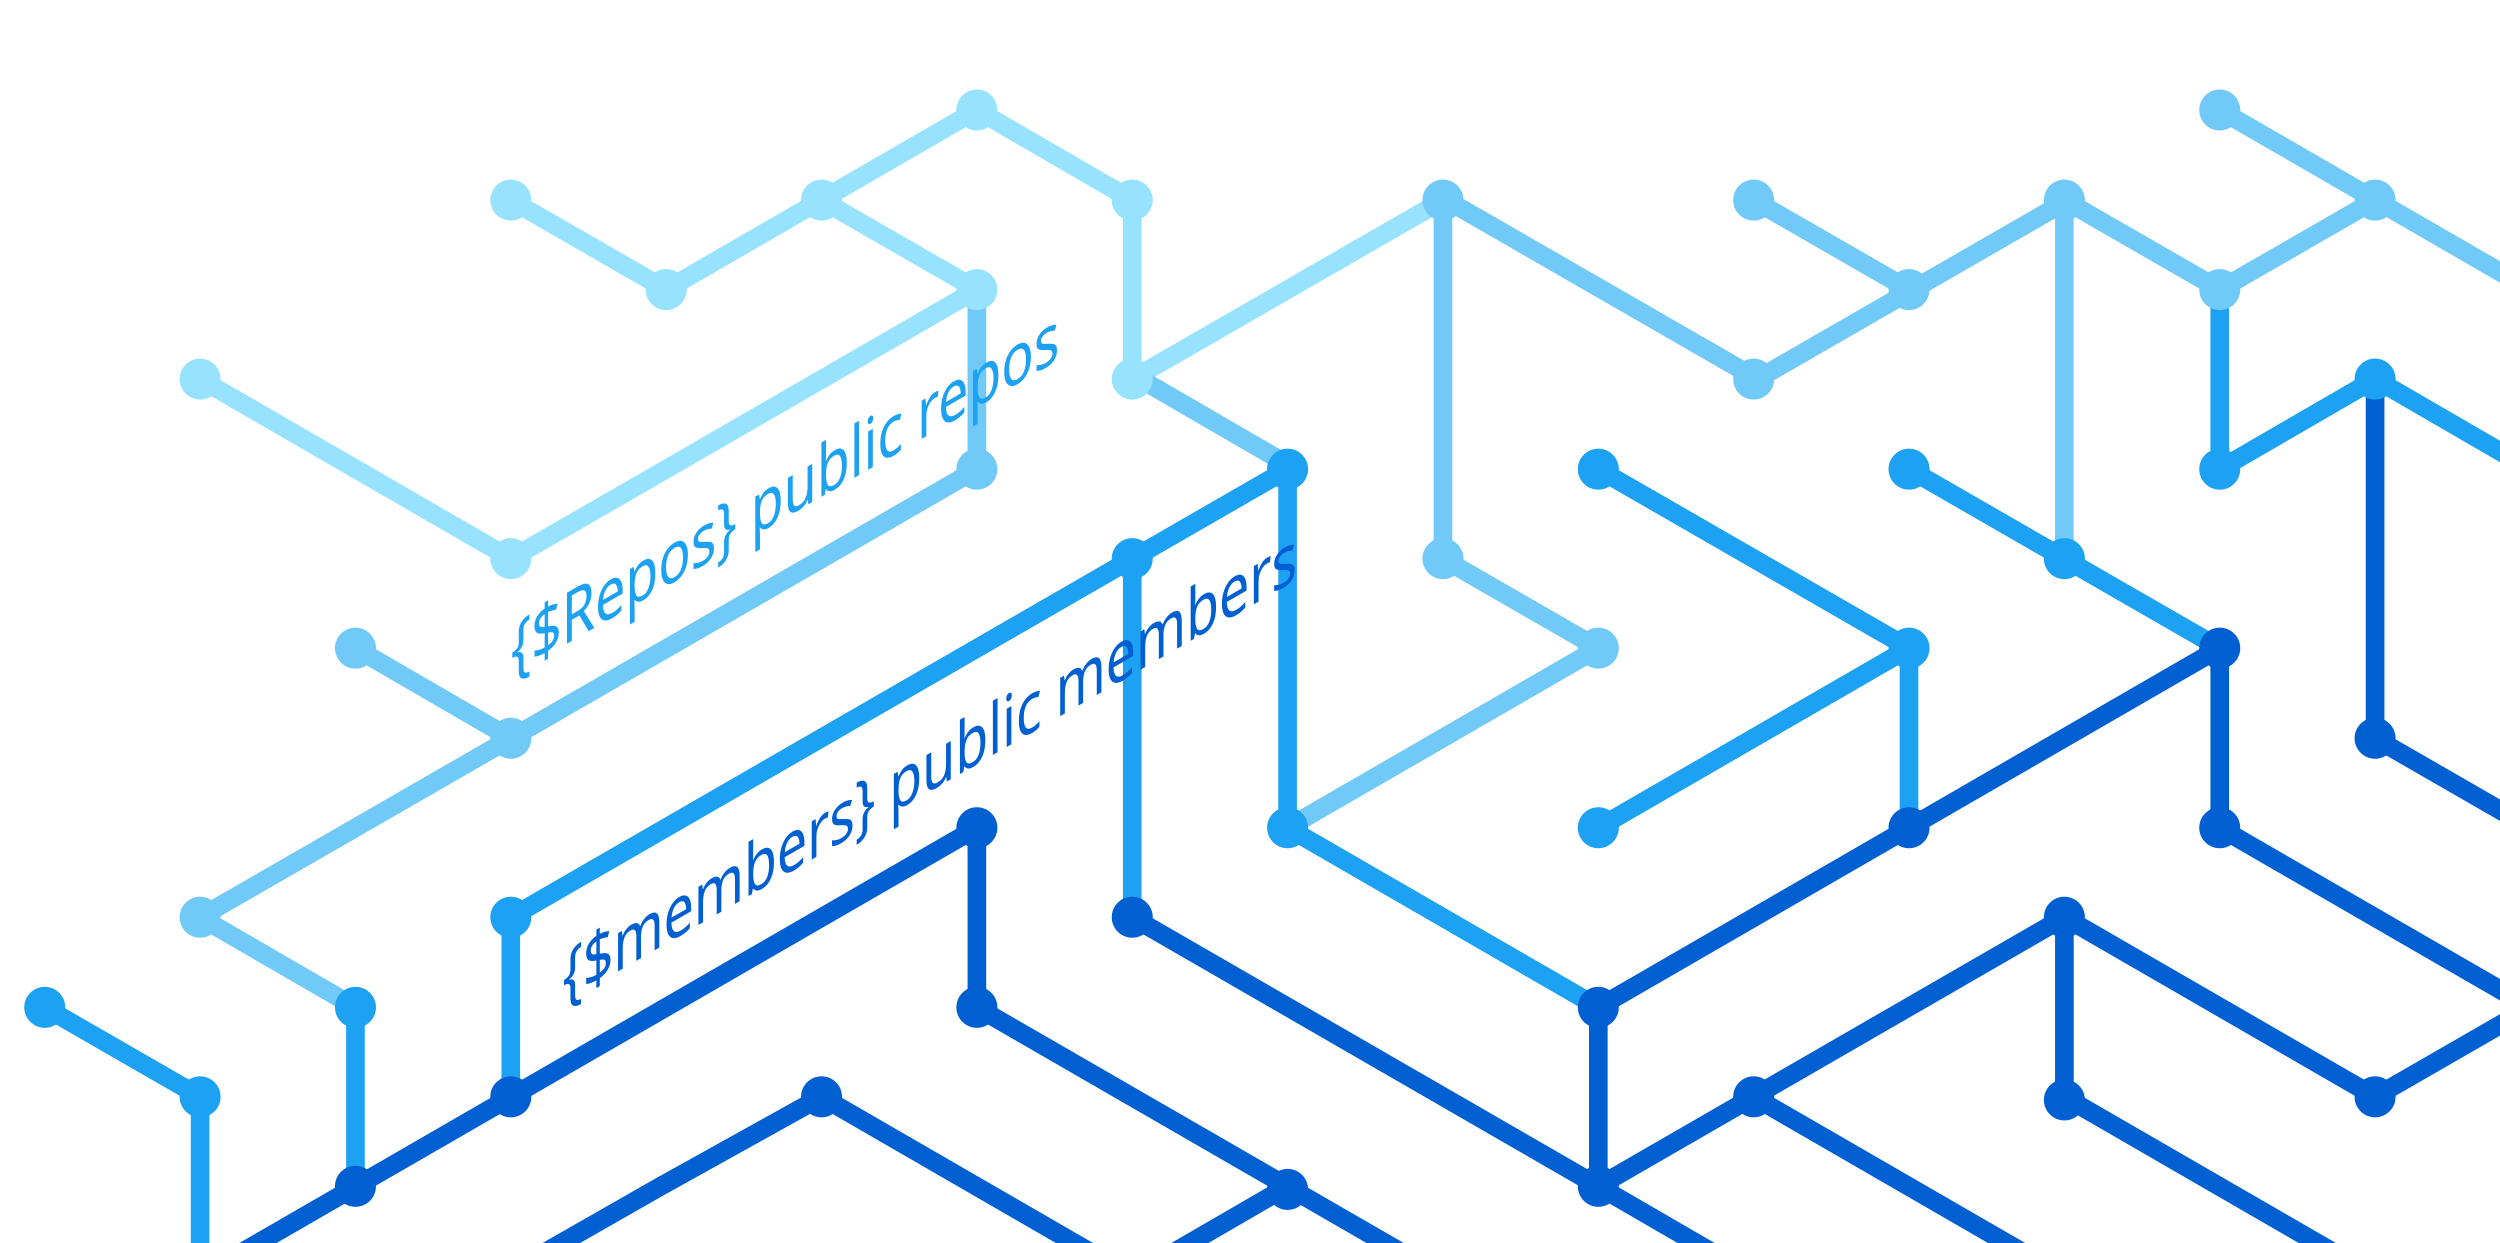
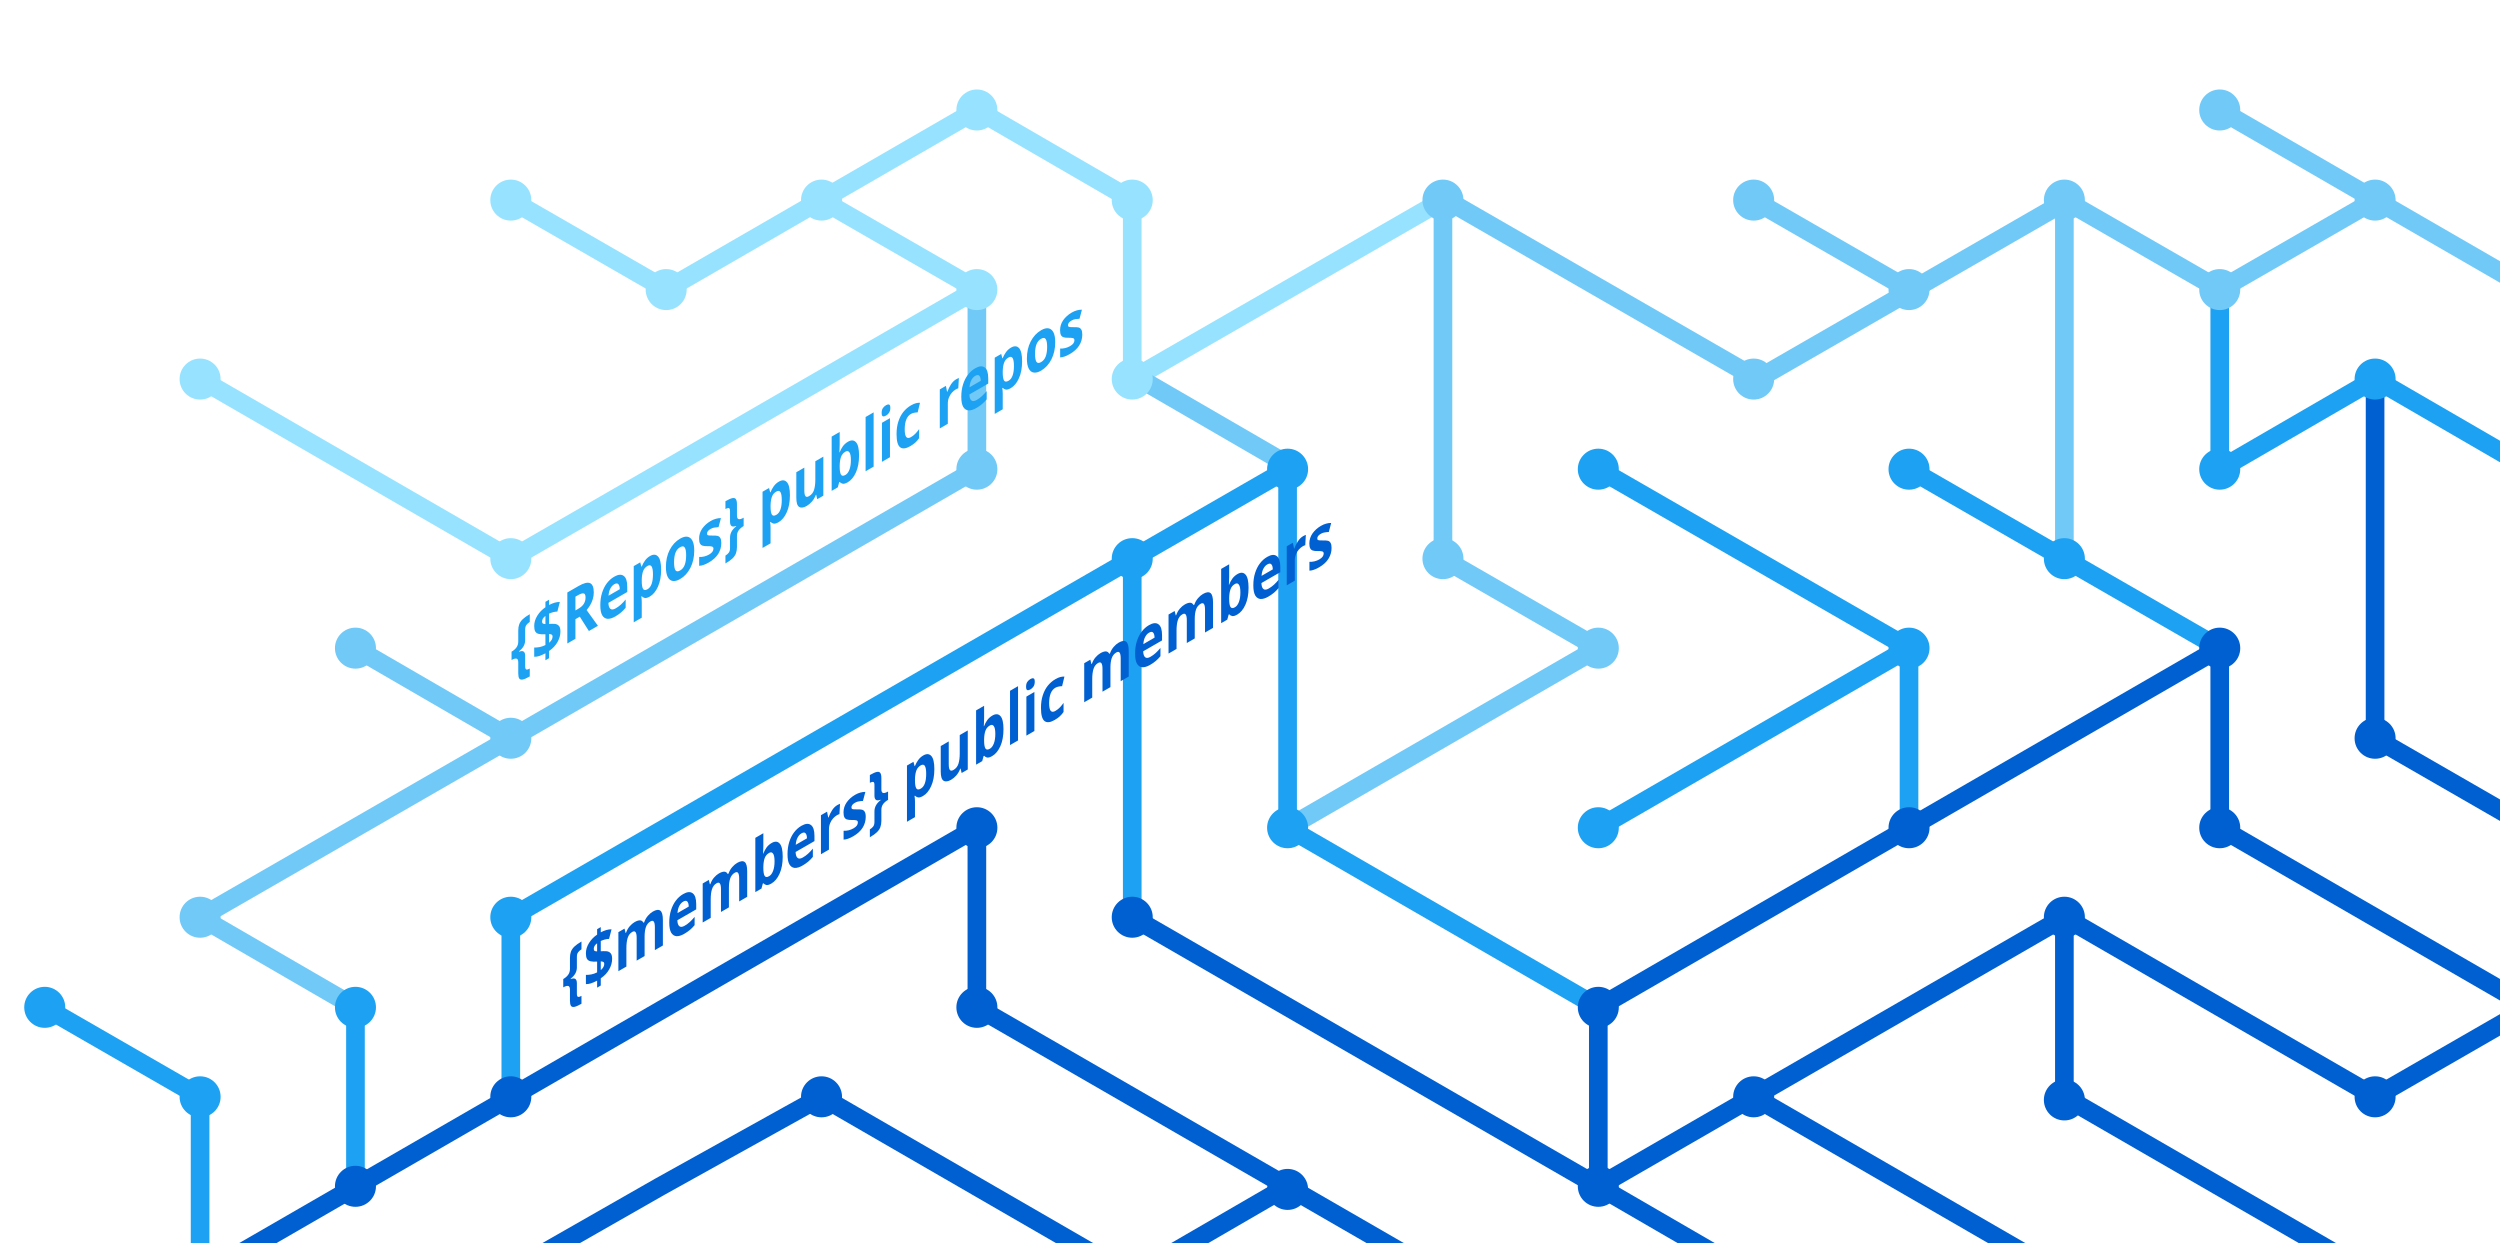
<svg xmlns="http://www.w3.org/2000/svg" version="1.1" x="0px" y="0px" viewBox="0 0 402.3 200" style="enable-background:new 0 0 402.3 200;" xml:space="preserve">
  <style type="text/css">
	.st0{display:none;}
	.st1{fill:none;stroke:#005FD1;stroke-width:3;stroke-miterlimit:10;}
	.st2{fill:none;stroke:#1DA1F2;stroke-width:3;stroke-miterlimit:10;}
	.st3{fill:none;stroke:#FBAD1B;stroke-width:3;stroke-miterlimit:10;}
	.st4{fill:none;stroke:#71C9F8;stroke-width:3;stroke-miterlimit:10;}
	.st5{fill:none;stroke:#199855;stroke-width:3;stroke-miterlimit:10;}
	.st6{fill:none;stroke:#000000;stroke-width:3;stroke-miterlimit:10;}
	.st7{fill:none;stroke:#97E3FF;stroke-width:3;stroke-miterlimit:10;}
	.st8{fill:none;stroke:#70C5DC;stroke-width:3;stroke-miterlimit:10;}
	.st9{fill:none;stroke:#DF235F;stroke-miterlimit:10;}
	.st10{fill:#1A5CA7;}
	.st11{fill:#1DA1F2;}
	.st12{fill:#97E3FF;}
	.st13{fill:#71C9F8;}
	.st14{fill:#005FD1;}
- 	.st15{font-family:'HelveticaNeue-Bold';}
+ 	.st15{font-family:HelveticaNeue-Bold, system-ui, sans-serif; font-weight:bold;}
	.st16{font-size:11.5px;}
</style>
  <g id="guides" class="st0">
</g>
  <g id="lines">
    <polyline class="st1" points="382.2,205.4 332.2,176.5 332.2,147.6  " />
    <polyline class="st1" points="357.2,104.3 357.2,133.2 407.2,162.1  " />
    <line class="st2" x1="307.2" y1="104.3" x2="257.2" y2="133.2" />
    <line class="st1" x1="332.2" y1="205.4" x2="282.2" y2="176.5" />
    <polyline class="st4" points="157.2,46.6 157.2,75.5 82.2,118.8 32.2,147.6 57.2,162.1  " />
    <polyline class="st2" points="82.2,176.5 82.2,147.6 182.2,89.9 182.2,147.6  " />
    <polyline class="st1" points="207.2,190.9 182.2,205.4 132.2,176.5 106.3,190.9 80.9,205.4  " />
    <polyline class="st1" points="32.2,205.4 157.2,133.2 157.2,162.1 232.2,205.4  " />
    <line class="st2" x1="307.2" y1="133.2" x2="307.2" y2="104.3" />
    <polyline class="st2" points="257.2,162.1 207.2,133.2 207.2,75.5 182.2,89.9  " />
    <polyline class="st7" points="32.2,61 82.2,89.9 107.2,75.5 157.2,46.6 132.2,32.2  " />
    <line class="st4" x1="57.2" y1="104.3" x2="82.2" y2="118.8" />
    <polyline class="st4" points="207.2,133.2 257.2,104.3 232.2,89.9 232.2,32.2  " />
    <polyline class="st1" points="407.2,162.1 382.2,176.5 332.2,147.6 257.2,190.9  " />
    <line class="st4" x1="282.2" y1="32.2" x2="307.2" y2="46.6" />
    <polyline class="st7" points="232.2,32.2 182.2,61 182.2,32.2 157.2,17.7 107.2,46.6 82.2,32.2  " />
    <line class="st1" x1="257.2" y1="162.1" x2="257.2" y2="190.9" />
    <line class="st1" x1="257.2" y1="190.9" x2="282.2" y2="205.4" />
    <line class="st2" x1="257.2" y1="75.5" x2="307.2" y2="104.3" />
    <line class="st4" x1="407.2" y1="46.6" x2="357.2" y2="17.7" />
    <polyline class="st2" points="307.2,75.5 332.2,89.9 357.2,104.3  " />
    <line class="st4" x1="332.2" y1="32.2" x2="332.2" y2="89.9" />
    <polyline class="st2" points="407.2,75.5 382.2,61 357.2,75.5 357.2,46.6  " />
    <polyline class="st1" points="382.2,61 382.2,118.8 407.2,133.2  " />
    <line class="st1" x1="257.2" y1="162.1" x2="357.2" y2="104.3" />
    <line class="st4" x1="183.5" y1="61" x2="208.5" y2="75.5" />
    <line class="st2" x1="57.2" y1="162.1" x2="57.2" y2="191.4" />
    <polyline class="st4" points="332.2,32.2 357.2,46.6 382.2,32.2  " />
    <polyline class="st4" points="332.8,32.2 282.8,61 232.8,32.2  " />
    <line class="st1" x1="182.2" y1="147.6" x2="257.2" y2="190.9" />
    <polyline class="st2" points="32.2,205.4 32.2,176.5 7.2,162.1  " />
  </g>
  <g id="circles">
    <circle class="st11" cx="32.2" cy="176.5" r="3.3" />
    <circle class="st12" cx="132.2" cy="32.2" r="3.3" />
    <circle class="st12" cx="107.2" cy="46.6" r="3.3" />
    <circle class="st12" cx="82.2" cy="32.2" r="3.3" />
    <circle class="st13" cx="232.2" cy="32.2" r="3.3" />
    <circle class="st12" cx="182.2" cy="61" r="3.3" />
    <circle class="st11" cx="182.2" cy="89.9" r="3.3" />
    <circle class="st12" cx="157.2" cy="46.6" r="3.3" />
    <circle class="st11" cx="207.2" cy="75.5" r="3.3" />
    <circle class="st13" cx="82.2" cy="118.8" r="3.3" />
    <circle class="st12" cx="32.2" cy="61" r="3.3" />
    <circle class="st13" cx="57.2" cy="104.3" r="3.3" />
    <circle class="st14" cx="82.2" cy="176.5" r="3.3" />
    <circle class="st14" cx="57.2" cy="190.9" r="3.3" />
    <circle class="st14" cx="207.2" cy="191.4" r="3.3" />
    <circle class="st11" cx="257.2" cy="133.2" r="3.3" />
    <circle class="st11" cx="257.2" cy="75.5" r="3.3" />
    <circle class="st13" cx="282.2" cy="32.2" r="3.3" />
    <circle class="st11" cx="307.2" cy="104.3" r="3.3" />
    <circle class="st13" cx="307.2" cy="46.6" r="3.3" />
    <circle class="st14" cx="257.2" cy="190.9" r="3.3" />
    <circle class="st11" cx="207.2" cy="133.2" r="3.3" />
    <circle class="st14" cx="257.2" cy="162.1" r="3.3" />
    <circle class="st14" cx="282.2" cy="176.5" r="3.3" />
    <circle class="st14" cx="307.2" cy="133.2" r="3.3" />
    <circle class="st13" cx="32.2" cy="147.6" r="3.3" />
    <circle class="st11" cx="82.2" cy="147.6" r="3.3" />
    <circle class="st14" cx="132.2" cy="176.5" r="3.3" />
    <circle class="st13" cx="232.2" cy="89.9" r="3.3" />
    <circle class="st13" cx="157.2" cy="75.5" r="3.3" />
    <circle class="st14" cx="182.2" cy="147.6" r="3.3" />
    <circle class="st14" cx="157.2" cy="133.2" r="3.3" />
    <circle class="st14" cx="157.2" cy="162.1" r="3.3" />
    <circle class="st13" cx="257.2" cy="104.3" r="3.3" />
    <circle class="st13" cx="282.2" cy="61" r="3.3" />
    <circle class="st12" cx="182.2" cy="32.2" r="3.3" />
    <circle class="st12" cx="157.2" cy="17.7" r="3.3" />
    <circle class="st12" cx="82.2" cy="89.9" r="3.3" />
    <circle class="st11" cx="57.2" cy="162.1" r="3.3" />
    <circle class="st14" cx="332.2" cy="147.6" r="3.3" />
    <circle class="st14" cx="332.2" cy="177" r="3.3" />
    <circle class="st14" cx="357.2" cy="104.3" r="3.3" />
    <circle class="st11" cx="307.2" cy="75.5" r="3.3" />
    <circle class="st14" cx="357.2" cy="133.2" r="3.3" />
    <circle class="st11" cx="332.2" cy="89.9" r="3.3" />
    <circle class="st13" cx="332.2" cy="32.2" r="3.3" />
    <circle class="st13" cx="357.2" cy="17.7" r="3.3" />
    <circle class="st13" cx="357.2" cy="46.6" r="3.3" />
    <circle class="st13" cx="382.2" cy="32.2" r="3.3" />
    <circle class="st11" cx="357.2" cy="75.5" r="3.3" />
    <circle class="st11" cx="382.2" cy="61" r="3.3" />
    <circle class="st14" cx="382.2" cy="118.8" r="3.3" />
    <circle class="st14" cx="382.2" cy="176.5" r="3.3" />
    <circle class="st11" cx="7.2" cy="162.1" r="3.3" />
  </g>
  <g id="text">
    <text transform="matrix(0.75 -0.433 0 1 90.5106 161.479)" class="st14 st15 st16">{$members} public members</text>
    <text transform="matrix(0.75 -0.433 0 1 82.1912 108.8037)" class="st11 st15 st16">{$Repos} public repos</text>
  </g>
</svg>
